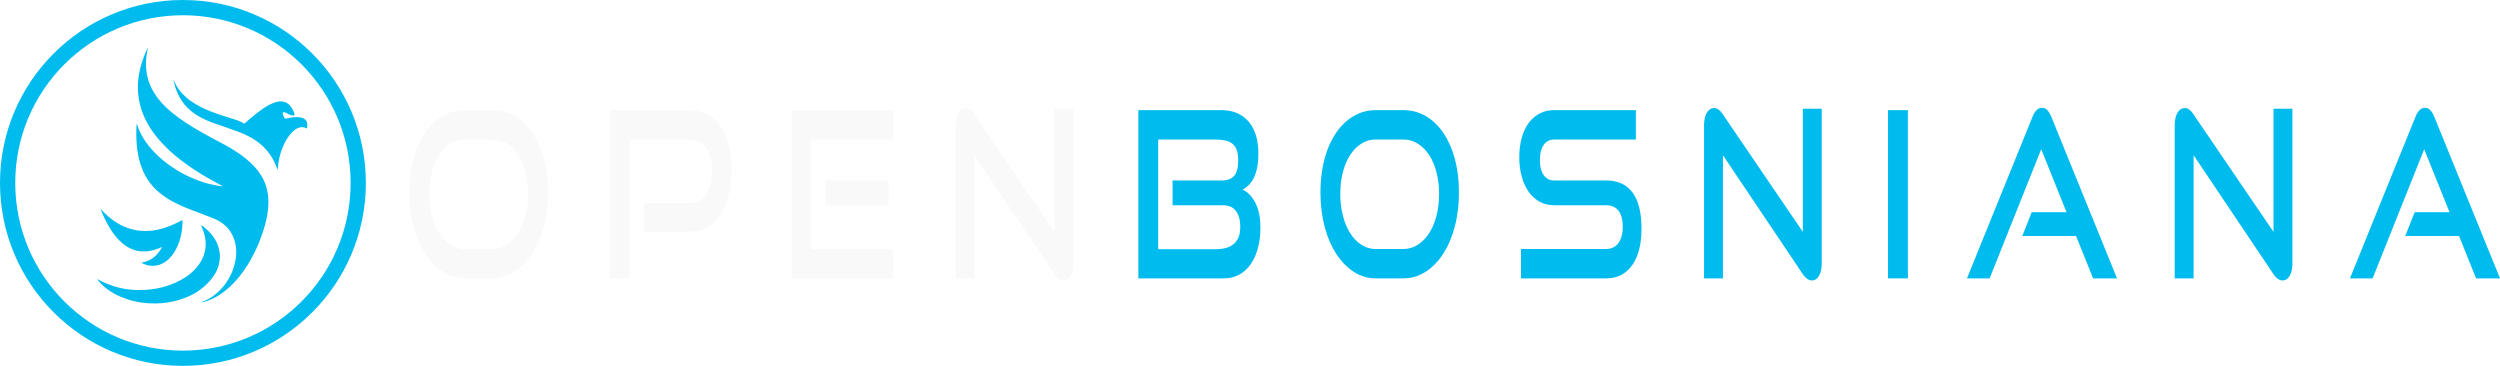
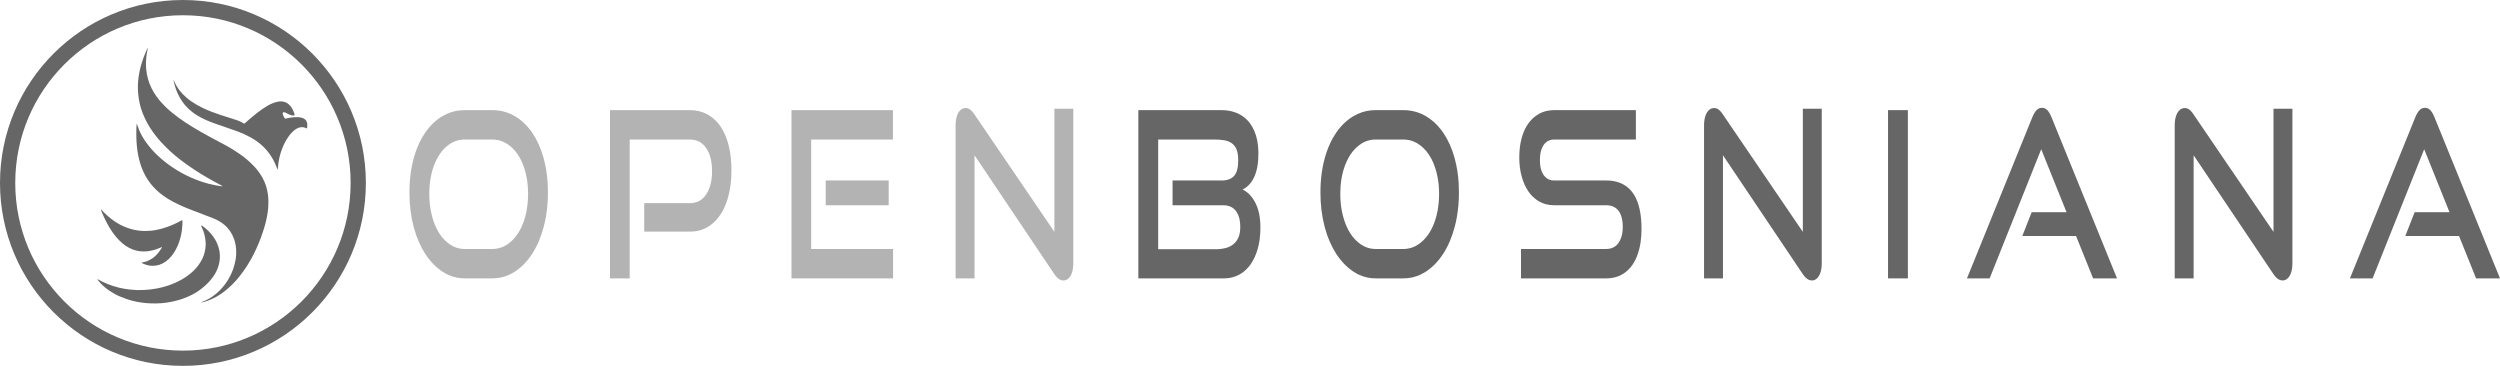
- <svg xmlns="http://www.w3.org/2000/svg" version="1.1" id="svg2" width="1741.615" height="254.88" viewBox="0 0 1741.615 254.88" xml:space="preserve">
+ <svg xmlns="http://www.w3.org/2000/svg" version="1.1" id="svg2" width="1007.356" height="147.423" viewBox="0 0 1007.356 147.423" xml:space="preserve">
  <defs id="defs6">
    <linearGradient id="linearGradient8856">
      <stop style="stop-color:#000000;stop-opacity:1;" offset="0" id="stop8854" />
    </linearGradient>
    <linearGradient id="h-6" gradientUnits="userSpaceOnUse" x1="25.637" x2="57.998" y1="40.676" y2="40.676" gradientTransform="matrix(3.340004,0,0,3.340004,-1.022769,4.548698)">
      <stop offset="0" stop-color="#292c2f" id="stop9-7" />
      <stop offset="1" stop-color="#292c2f" stop-opacity="0" id="stop11-5" />
    </linearGradient>
    <linearGradient x1="0.71" y1="1" x2="0" y2="1" id="linearGradient-1">
      <stop stop-color="#394A9F" offset="0%" id="stop5195" />
      <stop stop-color="#6176B9" offset="100%" id="stop5197" />
    </linearGradient>
  </defs>
  <style type="text/css" id="style183">
	.st0{fill:#15E0ED;}
	.st1{fill:url(#SVGID_1_);}
</style>
  <style type="text/css" id="style183-2">
	.st0{fill:#15E0ED;}
	.st1{fill:url(#SVGID_1_);}
</style>
-   <g id="g4571-2-5-0" transform="matrix(0.4801624,-0.09442418,0.07207723,0.6169358,289.1961,323.6161)" style="clip-rule:evenodd;fill:#00bcee;fill-opacity:1;fill-rule:evenodd;stroke:none;stroke-linejoin:round;stroke-miterlimit:1.414;stroke-opacity:0">
-     <g id="g3914-1-3-2" style="mix-blend-mode:normal;fill:#00bcee;fill-opacity:1;stroke:none;stroke-opacity:0" transform="matrix(1.17224,-0.1685695,-6.1285058e-4,1.401369,890.4269,-502.6639)">
-       <path class="cls-1" d="m -995.717,78.114 a 37.879,26.446 8.151 0 0 6.688,0.603 68.059,47.516 8.151 0 0 22.817,-2.031 89.772,62.675 8.151 0 0 20.428,-6.973 120.623,84.214 8.151 0 0 20.555,-12.941 146.944,102.59 8.151 0 0 15.028,-15.312 c 1.75,-2.228 3.401,-4.502 4.835,-6.859 0.702,-1.154 1.327,-2.339 1.92,-3.53 0.594,-1.192 1.108,-2.409 1.652,-3.617 a 9.032,6.306 8.151 0 0 0.292,-0.734 c 0.513,-2.017 1.261,-3.983 1.58,-6.043 a 66.152,46.184 8.151 0 0 0.396,-6.215 55.368,38.655 8.151 0 0 -4.12,-13.849 75.939,53.018 8.151 0 0 -8.531,-11.4 133.19,92.987 8.151 0 0 -16.854,-14.716 c -4.273,-3.203 -8.727,-6.277 -13.318,-9.248 -2.753,-1.781 -5.574,-3.509 -8.376,-5.251 -7.298,-4.537 -14.537,-9.122 -21.666,-13.796 -5.649,-3.703 -11.19,-7.484 -16.58,-11.375 -5.12,-3.697 -10.068,-7.504 -14.733,-11.488 a 138.683,96.823 8.151 0 1 -12.123,-11.675 85.231,59.504 8.151 0 1 -9.528,-13.576 60.475,42.221 8.151 0 1 -3.809,-16.077 65.224,45.536 8.151 0 1 0.674,-5.246 c 0.338,-1.635 0.861,-3.22 1.429,-4.8 a 65.076,45.433 8.151 0 1 2.838,-5.72 c 0.037,-0.06 0,-0.149 -0.015,-0.224 a 1.783,1.245 8.151 0 0 -0.366,0.134 6.069,4.237 8.151 0 0 -0.574,0.429 99.973,69.797 8.151 0 0 -9.449,10.435 c -1.052,1.479 -2.034,2.986 -2.87,4.538 a 76.572,53.459 8.151 0 0 -3.321,7.712 78.756,54.984 8.151 0 0 1.378,25.823 104.484,72.946 8.151 0 0 7.23,13.808 148.717,103.828 8.151 0 0 10.896,13.7 213.821,149.281 8.151 0 0 20.711,19.268 360.24,251.504 8.151 0 0 30.728,22.358 c 5.169,3.419 10.445,6.752 15.759,10.055 a 4.69,3.274 8.151 0 1 0.604,0.483 0.265,0.185 8.151 0 1 0.013,0.152 c -0.008,0.022 -0.112,0.038 -0.157,0.024 -1.183,-0.381 -2.38,-0.739 -3.54,-1.157 -4.176,-1.507 -8.31,-3.074 -12.345,-4.796 a 179.316,125.191 8.151 0 1 -41.149,-23.277 164.69,114.98 8.151 0 1 -16.922,-14.058 124.68,87.046 8.151 0 1 -12.18,-13.77 77.927,54.406 8.151 0 1 -6.644,-11.737 c -0.518,-1.343 -0.903,-2.702 -1.352,-4.054 -0.086,-0.259 -0.178,-0.518 -0.282,-0.775 -0.012,-0.025 -0.13,-0.047 -0.197,-0.05 -0.054,-0.002 -0.147,0.016 -0.154,0.041 -0.311,0.996 -0.628,1.991 -0.918,2.992 -0.105,0.349 -0.105,0.72 -0.2,1.071 -0.46,1.712 -0.709,3.458 -1.003,5.198 -0.415,2.459 -0.632,4.941 -0.715,7.437 a 96.946,67.683 8.151 0 0 1.716,15.068 78.699,54.944 8.151 0 0 6.4,13.939 82.595,57.664 8.151 0 0 13.14,14.47 120.025,83.797 8.151 0 0 15.04,10.812 250.364,174.793 8.151 0 0 21,11.738 q 9.67,4.996 19.347,9.985 c 2.066,1.067 4.137,2.128 6.184,3.213 a 57.006,39.799 8.151 0 1 11.948,8.062 43.331,30.252 8.151 0 1 9.745,13.906 42.044,29.354 8.151 0 1 0.838,10.013 39.43,27.529 8.151 0 1 -1.624,5.711 56.271,39.286 8.151 0 1 -4.591,7.114 54.459,38.021 8.151 0 1 -18.873,12.259 52.642,36.752 8.151 0 1 -17.709,3.545 c -1.814,0.111 -3.66,0.097 -5.494,0.13 a 4.029,2.813 8.151 0 0 -1.523,0.146 z" id="path5388-2-8-5-3" style="clip-rule:evenodd;display:inline;fill:#00bcee;fill-opacity:1;stroke:none;stroke-width:1.842;stroke-miterlimit:10;stroke-opacity:0;enable-background:new" />
-       <path class="cls-1" d="m -997.699,-101.495 a 41.848,37.719 35.976 0 0 1.388,6.543 46.2,41.641 35.976 0 0 2.159,5.597 44.475,40.086 35.976 0 0 9.587,13.4 68.155,61.429 35.976 0 0 11.044,9.016 138.536,124.865 35.976 0 0 16.058,9.387 c 5.319,2.756 10.727,5.311 16.111,7.92 4.703,2.28 9.409,4.556 14.071,6.924 a 148.523,133.866 35.976 0 1 14.554,8.271 84.898,76.52 35.976 0 1 12.237,9.187 56.48,50.906 35.976 0 1 9.677,10.904 46.762,42.147 35.976 0 1 5.524,10.543 q 0.416,1.124 0.822,2.25 c 0.057,0.158 0.145,0.214 0.304,0.143 a 0.31,0.28 35.976 0 0 0.139,-0.112 c 0.11,-0.29 0.223,-0.58 0.307,-0.88 a 41.291,37.216 35.976 0 1 8.124,-13.928 45.787,41.268 35.976 0 1 9.161,-7.145 33.428,30.129 35.976 0 1 9.352,-3.414 18.778,16.925 35.976 0 1 9.885,0.686 16.539,14.907 35.976 0 1 3.691,1.819 0.489,0.441 35.976 0 0 0.685,-0.102 7.531,6.788 35.976 0 0 0.842,-3.062 5.171,4.66 35.976 0 0 -1.751,-3.912 10.799,9.733 35.976 0 0 -2.693,-1.907 27.278,24.586 35.976 0 0 -5.935,-2.264 69.555,62.691 35.976 0 0 -9.74,-1.94 c -1.532,-0.206 -3.066,-0.356 -4.599,-0.542 -0.4,-0.049 -0.798,-0.135 -1.197,-0.206 a 0.9,0.812 35.976 0 1 -0.644,-0.466 14.57,13.133 35.976 0 1 -1.615,-3.245 2.993,2.698 35.976 0 1 -0.134,-0.769 1.035,0.933 35.976 0 1 0.949,-0.941 4.507,4.062 35.976 0 1 0.987,0.181 8.948,8.065 35.976 0 1 2.399,1.173 42.246,38.077 35.976 0 0 5.56,3.178 11.616,10.469 35.976 0 0 3.096,1.036 4.088,3.685 35.976 0 0 0.793,0.029 0.783,0.705 35.976 0 0 0.531,-0.671 13.72,12.366 35.976 0 0 -1.097,-3.199 16.907,15.238 35.976 0 0 -9.957,-9.611 25.719,23.181 35.976 0 0 -7.07,-1.891 41.138,37.079 35.976 0 0 -6.989,-0.379 44.531,40.136 35.976 0 0 -4.952,0.204 c -2.714,0.413 -5.472,0.634 -8.168,1.138 -2.498,0.467 -4.987,0.961 -7.451,1.525 -3.096,0.708 -6.156,1.528 -9.217,2.337 -2.186,0.578 -4.349,1.22 -6.523,1.831 a 1.243,1.12 35.976 0 1 -1.153,-0.097 61.1,55.071 35.976 0 0 -10.841,-5.977 c -5.401,-2.568 -10.834,-5.063 -16.236,-7.632 -7.205,-3.427 -14.317,-7.05 -21.211,-11.123 a 119.999,108.157 35.976 0 1 -12.411,-8.239 69.04,62.227 35.976 0 1 -9.446,-8.341 39.056,35.202 35.976 0 1 -8.584,-12.799 1.554,1.4 35.976 0 0 -0.184,-0.342 c -0.031,-0.043 -0.124,-0.048 -0.245,-0.088 z" id="path5390-7-6-7" style="clip-rule:evenodd;display:inline;fill:#00bcee;fill-opacity:1;stroke:none;stroke-width:1.942;stroke-miterlimit:10;stroke-opacity:0;enable-background:new" />
-       <path class="cls-1" d="m -1103.692,-23.695 a 0.757,0.711 3.415 0 0 -0.025,0.597 c 0.224,0.585 0.436,1.175 0.675,1.755 a 106.257,99.848 3.415 0 0 7.228,14.326 71.715,67.389 3.415 0 0 13.391,15.957 56.796,53.37 3.415 0 0 15.842,9.778 66.227,62.232 3.415 0 0 6.351,2.215 c 2.106,0.643 4.279,0.993 6.409,1.522 a 27.064,25.431 3.415 0 0 2.933,0.45 c 0.599,0.084 1.203,0.134 1.802,0.22 a 59.412,55.829 3.415 0 0 6.412,0.502 c 2.366,0.1 4.726,0.062 7.089,-0.005 a 1.347,1.266 3.415 0 1 0.416,0.123 1.77,1.663 3.415 0 1 -0.29,0.361 30.643,28.795 3.415 0 1 -12.492,5.306 38.306,35.996 3.415 0 1 -9.021,0.592 c -1.602,-0.059 -3.175,-0.297 -4.761,-0.456 -0.219,-0.022 0.069,-0.041 -0.089,0.102 a 0.152,0.143 3.415 0 0 0,0.137 0.787,0.739 3.415 0 0 0.21,0.229 48.287,45.375 3.415 0 0 9.463,4.421 40.754,38.296 3.415 0 0 7.37,1.722 32.86,30.878 3.415 0 0 16.104,-1.229 32.363,30.411 3.415 0 0 12.916,-7.742 34.149,32.089 3.415 0 0 7.295,-10.921 22.822,21.446 3.415 0 0 1.142,-3.552 c 0.199,-0.962 0.461,-1.912 0.674,-2.872 a 1.789,1.681 3.415 0 0 -0.028,-0.609 c -0.019,-0.085 -0.129,-0.22 -0.199,-0.221 a 9.519,8.944 3.415 0 0 -1.151,0.04 q -4.674,0.454 -9.372,0.613 c -2.911,0.099 -5.822,0.164 -8.737,0.042 -2.087,-0.087 -4.178,-0.123 -6.263,-0.256 -1.811,-0.116 -3.616,-0.328 -5.421,-0.514 -1.259,-0.13 -2.518,-0.263 -3.77,-0.442 a 63.759,59.914 3.415 0 1 -6.334,-1.115 c -0.694,-0.168 -1.391,-0.333 -2.094,-0.455 a 58.094,54.59 3.415 0 1 -6.081,-1.477 97.567,91.682 3.415 0 1 -27.947,-12.542 101.001,94.909 3.415 0 1 -17.047,-14.013 c -0.636,-0.649 -1.245,-1.321 -1.877,-1.974 a 1.701,1.598 3.415 0 0 -0.747,-0.589 z" id="path5392-0-2-5" style="clip-rule:evenodd;display:inline;fill:#00bcee;fill-opacity:1;stroke:none;stroke-width:1.581;stroke-miterlimit:10;stroke-opacity:0;enable-background:new" />
-       <path class="cls-1" d="m -1117.579,29.048 a 1.932,0.867 7.741 0 0 0.12,0.769 105.315,47.241 7.741 0 0 7.338,7.525 107.784,48.349 7.741 0 0 10.405,7.742 74.916,33.605 7.741 0 0 6.547,3.927 c 2.387,1.239 4.723,2.5 7.176,3.71 a 95.812,42.978 7.741 0 0 35.81,12.633 73.42,32.934 7.741 0 0 27.621,4.138 64.238,28.815 7.741 0 0 21.426,-0.448 55.279,24.797 7.741 0 0 6.452,-1.098 65.97,29.592 7.741 0 0 16.377,-5.552 62.008,27.815 7.741 0 0 9.157,-7.56 75.004,33.644 7.741 0 0 3.017,-10.668 90.961,40.802 7.741 0 0 -6.093,-13.95 103.915,46.613 7.741 0 0 -11.041,-10.74 8.59,3.853 7.741 0 0 -0.905,-0.568 0.494,0.222 7.741 0 0 -0.302,-0.089 c -0.109,0.059 -0.285,0.131 -0.264,0.198 0.204,0.536 0.44,1.073 0.684,1.61 a 106.571,47.804 7.741 0 1 2.531,11.321 75.234,33.748 7.741 0 1 -4.323,10.75 61.863,27.75 7.741 0 1 -7.418,5.713 54.037,24.239 7.741 0 1 -6.12,2.72 59.644,26.754 7.741 0 1 -17.471,3.596 67.414,30.24 7.741 0 1 -30.184,-0.661 84.569,37.935 7.741 0 1 -32.539,-7.177 104.649,46.943 7.741 0 1 -12.337,-4.441 109.021,48.903 7.741 0 1 -14.033,-6.569 121.919,54.689 7.741 0 1 -11.631,-6.831 z" id="path5396-93-9-9" style="clip-rule:evenodd;display:inline;fill:#00bcee;fill-opacity:1;stroke:none;stroke-width:2.295;stroke-miterlimit:10;stroke-opacity:0;enable-background:new" />
+   <g id="g4571-2-5-0" transform="matrix(0.2777276,-0.05461527,0.04168971,0.3568377,167.272,187.1807)" style="clip-rule:evenodd;fill:#666666;fill-opacity:1;fill-rule:evenodd;stroke:none;stroke-linejoin:round;stroke-miterlimit:1.414;stroke-opacity:0">
+     <g id="g3914-1-3-2" style="mix-blend-mode:normal;fill:#666666;fill-opacity:1;stroke:none;stroke-opacity:0" transform="matrix(1.17224,-0.1685695,-6.1285058e-4,1.401369,890.4269,-502.6639)">
+       <path class="cls-1" d="m -995.717,78.114 a 37.879,26.446 8.151 0 0 6.688,0.603 68.059,47.516 8.151 0 0 22.817,-2.031 89.772,62.675 8.151 0 0 20.428,-6.973 120.623,84.214 8.151 0 0 20.555,-12.941 146.944,102.59 8.151 0 0 15.028,-15.312 c 1.75,-2.228 3.401,-4.502 4.835,-6.859 0.702,-1.154 1.327,-2.339 1.92,-3.53 0.594,-1.192 1.108,-2.409 1.652,-3.617 a 9.032,6.306 8.151 0 0 0.292,-0.734 c 0.513,-2.017 1.261,-3.983 1.58,-6.043 a 66.152,46.184 8.151 0 0 0.396,-6.215 55.368,38.655 8.151 0 0 -4.12,-13.849 75.939,53.018 8.151 0 0 -8.531,-11.4 133.19,92.987 8.151 0 0 -16.854,-14.716 c -4.273,-3.203 -8.727,-6.277 -13.318,-9.248 -2.753,-1.781 -5.574,-3.509 -8.376,-5.251 -7.298,-4.537 -14.537,-9.122 -21.666,-13.796 -5.649,-3.703 -11.19,-7.484 -16.58,-11.375 -5.12,-3.697 -10.068,-7.504 -14.733,-11.488 a 138.683,96.823 8.151 0 1 -12.123,-11.675 85.231,59.504 8.151 0 1 -9.528,-13.576 60.475,42.221 8.151 0 1 -3.809,-16.077 65.224,45.536 8.151 0 1 0.674,-5.246 c 0.338,-1.635 0.861,-3.22 1.429,-4.8 a 65.076,45.433 8.151 0 1 2.838,-5.72 c 0.037,-0.06 0,-0.149 -0.015,-0.224 a 1.783,1.245 8.151 0 0 -0.366,0.134 6.069,4.237 8.151 0 0 -0.574,0.429 99.973,69.797 8.151 0 0 -9.449,10.435 c -1.052,1.479 -2.034,2.986 -2.87,4.538 a 76.572,53.459 8.151 0 0 -3.321,7.712 78.756,54.984 8.151 0 0 1.378,25.823 104.484,72.946 8.151 0 0 7.23,13.808 148.717,103.828 8.151 0 0 10.896,13.7 213.821,149.281 8.151 0 0 20.711,19.268 360.24,251.504 8.151 0 0 30.728,22.358 c 5.169,3.419 10.445,6.752 15.759,10.055 a 4.69,3.274 8.151 0 1 0.604,0.483 0.265,0.185 8.151 0 1 0.013,0.152 c -0.008,0.022 -0.112,0.038 -0.157,0.024 -1.183,-0.381 -2.38,-0.739 -3.54,-1.157 -4.176,-1.507 -8.31,-3.074 -12.345,-4.796 a 179.316,125.191 8.151 0 1 -41.149,-23.277 164.69,114.98 8.151 0 1 -16.922,-14.058 124.68,87.046 8.151 0 1 -12.18,-13.77 77.927,54.406 8.151 0 1 -6.644,-11.737 c -0.518,-1.343 -0.903,-2.702 -1.352,-4.054 -0.086,-0.259 -0.178,-0.518 -0.282,-0.775 -0.012,-0.025 -0.13,-0.047 -0.197,-0.05 -0.054,-0.002 -0.147,0.016 -0.154,0.041 -0.311,0.996 -0.628,1.991 -0.918,2.992 -0.105,0.349 -0.105,0.72 -0.2,1.071 -0.46,1.712 -0.709,3.458 -1.003,5.198 -0.415,2.459 -0.632,4.941 -0.715,7.437 a 96.946,67.683 8.151 0 0 1.716,15.068 78.699,54.944 8.151 0 0 6.4,13.939 82.595,57.664 8.151 0 0 13.14,14.47 120.025,83.797 8.151 0 0 15.04,10.812 250.364,174.793 8.151 0 0 21,11.738 q 9.67,4.996 19.347,9.985 c 2.066,1.067 4.137,2.128 6.184,3.213 a 57.006,39.799 8.151 0 1 11.948,8.062 43.331,30.252 8.151 0 1 9.745,13.906 42.044,29.354 8.151 0 1 0.838,10.013 39.43,27.529 8.151 0 1 -1.624,5.711 56.271,39.286 8.151 0 1 -4.591,7.114 54.459,38.021 8.151 0 1 -18.873,12.259 52.642,36.752 8.151 0 1 -17.709,3.545 c -1.814,0.111 -3.66,0.097 -5.494,0.13 a 4.029,2.813 8.151 0 0 -1.523,0.146 z" id="path5388-2-8-5-3" style="clip-rule:evenodd;display:inline;fill:#666666;fill-opacity:1;stroke:none;stroke-width:1.842;stroke-miterlimit:10;stroke-opacity:0;enable-background:new" />
+       <path class="cls-1" d="m -997.699,-101.495 a 41.848,37.719 35.976 0 0 1.388,6.543 46.2,41.641 35.976 0 0 2.159,5.597 44.475,40.086 35.976 0 0 9.587,13.4 68.155,61.429 35.976 0 0 11.044,9.016 138.536,124.865 35.976 0 0 16.058,9.387 c 5.319,2.756 10.727,5.311 16.111,7.92 4.703,2.28 9.409,4.556 14.071,6.924 a 148.523,133.866 35.976 0 1 14.554,8.271 84.898,76.52 35.976 0 1 12.237,9.187 56.48,50.906 35.976 0 1 9.677,10.904 46.762,42.147 35.976 0 1 5.524,10.543 q 0.416,1.124 0.822,2.25 c 0.057,0.158 0.145,0.214 0.304,0.143 a 0.31,0.28 35.976 0 0 0.139,-0.112 c 0.11,-0.29 0.223,-0.58 0.307,-0.88 a 41.291,37.216 35.976 0 1 8.124,-13.928 45.787,41.268 35.976 0 1 9.161,-7.145 33.428,30.129 35.976 0 1 9.352,-3.414 18.778,16.925 35.976 0 1 9.885,0.686 16.539,14.907 35.976 0 1 3.691,1.819 0.489,0.441 35.976 0 0 0.685,-0.102 7.531,6.788 35.976 0 0 0.842,-3.062 5.171,4.66 35.976 0 0 -1.751,-3.912 10.799,9.733 35.976 0 0 -2.693,-1.907 27.278,24.586 35.976 0 0 -5.935,-2.264 69.555,62.691 35.976 0 0 -9.74,-1.94 c -1.532,-0.206 -3.066,-0.356 -4.599,-0.542 -0.4,-0.049 -0.798,-0.135 -1.197,-0.206 a 0.9,0.812 35.976 0 1 -0.644,-0.466 14.57,13.133 35.976 0 1 -1.615,-3.245 2.993,2.698 35.976 0 1 -0.134,-0.769 1.035,0.933 35.976 0 1 0.949,-0.941 4.507,4.062 35.976 0 1 0.987,0.181 8.948,8.065 35.976 0 1 2.399,1.173 42.246,38.077 35.976 0 0 5.56,3.178 11.616,10.469 35.976 0 0 3.096,1.036 4.088,3.685 35.976 0 0 0.793,0.029 0.783,0.705 35.976 0 0 0.531,-0.671 13.72,12.366 35.976 0 0 -1.097,-3.199 16.907,15.238 35.976 0 0 -9.957,-9.611 25.719,23.181 35.976 0 0 -7.07,-1.891 41.138,37.079 35.976 0 0 -6.989,-0.379 44.531,40.136 35.976 0 0 -4.952,0.204 c -2.714,0.413 -5.472,0.634 -8.168,1.138 -2.498,0.467 -4.987,0.961 -7.451,1.525 -3.096,0.708 -6.156,1.528 -9.217,2.337 -2.186,0.578 -4.349,1.22 -6.523,1.831 a 1.243,1.12 35.976 0 1 -1.153,-0.097 61.1,55.071 35.976 0 0 -10.841,-5.977 c -5.401,-2.568 -10.834,-5.063 -16.236,-7.632 -7.205,-3.427 -14.317,-7.05 -21.211,-11.123 a 119.999,108.157 35.976 0 1 -12.411,-8.239 69.04,62.227 35.976 0 1 -9.446,-8.341 39.056,35.202 35.976 0 1 -8.584,-12.799 1.554,1.4 35.976 0 0 -0.184,-0.342 c -0.031,-0.043 -0.124,-0.048 -0.245,-0.088 z" id="path5390-7-6-7" style="clip-rule:evenodd;display:inline;fill:#666666;fill-opacity:1;stroke:none;stroke-width:1.942;stroke-miterlimit:10;stroke-opacity:0;enable-background:new" />
+       <path class="cls-1" d="m -1103.692,-23.695 a 0.757,0.711 3.415 0 0 -0.025,0.597 c 0.224,0.585 0.436,1.175 0.675,1.755 a 106.257,99.848 3.415 0 0 7.228,14.326 71.715,67.389 3.415 0 0 13.391,15.957 56.796,53.37 3.415 0 0 15.842,9.778 66.227,62.232 3.415 0 0 6.351,2.215 c 2.106,0.643 4.279,0.993 6.409,1.522 a 27.064,25.431 3.415 0 0 2.933,0.45 c 0.599,0.084 1.203,0.134 1.802,0.22 a 59.412,55.829 3.415 0 0 6.412,0.502 c 2.366,0.1 4.726,0.062 7.089,-0.005 a 1.347,1.266 3.415 0 1 0.416,0.123 1.77,1.663 3.415 0 1 -0.29,0.361 30.643,28.795 3.415 0 1 -12.492,5.306 38.306,35.996 3.415 0 1 -9.021,0.592 c -1.602,-0.059 -3.175,-0.297 -4.761,-0.456 -0.219,-0.022 0.069,-0.041 -0.089,0.102 a 0.152,0.143 3.415 0 0 0,0.137 0.787,0.739 3.415 0 0 0.21,0.229 48.287,45.375 3.415 0 0 9.463,4.421 40.754,38.296 3.415 0 0 7.37,1.722 32.86,30.878 3.415 0 0 16.104,-1.229 32.363,30.411 3.415 0 0 12.916,-7.742 34.149,32.089 3.415 0 0 7.295,-10.921 22.822,21.446 3.415 0 0 1.142,-3.552 c 0.199,-0.962 0.461,-1.912 0.674,-2.872 a 1.789,1.681 3.415 0 0 -0.028,-0.609 c -0.019,-0.085 -0.129,-0.22 -0.199,-0.221 a 9.519,8.944 3.415 0 0 -1.151,0.04 q -4.674,0.454 -9.372,0.613 c -2.911,0.099 -5.822,0.164 -8.737,0.042 -2.087,-0.087 -4.178,-0.123 -6.263,-0.256 -1.811,-0.116 -3.616,-0.328 -5.421,-0.514 -1.259,-0.13 -2.518,-0.263 -3.77,-0.442 a 63.759,59.914 3.415 0 1 -6.334,-1.115 c -0.694,-0.168 -1.391,-0.333 -2.094,-0.455 a 58.094,54.59 3.415 0 1 -6.081,-1.477 97.567,91.682 3.415 0 1 -27.947,-12.542 101.001,94.909 3.415 0 1 -17.047,-14.013 c -0.636,-0.649 -1.245,-1.321 -1.877,-1.974 a 1.701,1.598 3.415 0 0 -0.747,-0.589 z" id="path5392-0-2-5" style="clip-rule:evenodd;display:inline;fill:#666666;fill-opacity:1;stroke:none;stroke-width:1.581;stroke-miterlimit:10;stroke-opacity:0;enable-background:new" />
+       <path class="cls-1" d="m -1117.579,29.048 a 1.932,0.867 7.741 0 0 0.12,0.769 105.315,47.241 7.741 0 0 7.338,7.525 107.784,48.349 7.741 0 0 10.405,7.742 74.916,33.605 7.741 0 0 6.547,3.927 c 2.387,1.239 4.723,2.5 7.176,3.71 a 95.812,42.978 7.741 0 0 35.81,12.633 73.42,32.934 7.741 0 0 27.621,4.138 64.238,28.815 7.741 0 0 21.426,-0.448 55.279,24.797 7.741 0 0 6.452,-1.098 65.97,29.592 7.741 0 0 16.377,-5.552 62.008,27.815 7.741 0 0 9.157,-7.56 75.004,33.644 7.741 0 0 3.017,-10.668 90.961,40.802 7.741 0 0 -6.093,-13.95 103.915,46.613 7.741 0 0 -11.041,-10.74 8.59,3.853 7.741 0 0 -0.905,-0.568 0.494,0.222 7.741 0 0 -0.302,-0.089 c -0.109,0.059 -0.285,0.131 -0.264,0.198 0.204,0.536 0.44,1.073 0.684,1.61 a 106.571,47.804 7.741 0 1 2.531,11.321 75.234,33.748 7.741 0 1 -4.323,10.75 61.863,27.75 7.741 0 1 -7.418,5.713 54.037,24.239 7.741 0 1 -6.12,2.72 59.644,26.754 7.741 0 1 -17.471,3.596 67.414,30.24 7.741 0 1 -30.184,-0.661 84.569,37.935 7.741 0 1 -32.539,-7.177 104.649,46.943 7.741 0 1 -12.337,-4.441 109.021,48.903 7.741 0 1 -14.033,-6.569 121.919,54.689 7.741 0 1 -11.631,-6.831 z" id="path5396-93-9-9" style="clip-rule:evenodd;display:inline;fill:#666666;fill-opacity:1;stroke:none;stroke-width:2.295;stroke-miterlimit:10;stroke-opacity:0;enable-background:new" />
    </g>
  </g>
  <g id="layer3-8-6-9" style="fill:#f2f2f2" transform="matrix(5.57924,0,0,2.540227,-2411.885,-870.3435)" />
-   <g id="g5240" transform="translate(-454.0915,76.21184)" style="fill:#00bcee;fill-opacity:1">
-     <path d="m 581.532,178.668 c 70.383,0 127.44,-57.057 127.44,-127.44 0,-70.383 -57.057,-127.44 -127.44,-127.44 -70.383,0 -127.44,57.057 -127.44,127.44 0,70.383 57.057,127.44 127.44,127.44 z m 0,-10.62 c -64.518,0 -116.82,-52.302 -116.82,-116.82 0,-64.518 52.302,-116.82 116.82,-116.82 64.518,0 116.82,52.302 116.82,116.82 0,64.518 -52.302,116.82 -116.82,116.82 z" fill="#de5833" id="path5204" style="fill:#00bcee;fill-opacity:1" />
+   <g id="g5240" transform="matrix(0.5784034,0,0,0.5784034,-262.6481,44.08119)" style="fill:#666666;fill-opacity:1">
+     <path d="m 581.532,178.668 c 70.383,0 127.44,-57.057 127.44,-127.44 0,-70.383 -57.057,-127.44 -127.44,-127.44 -70.383,0 -127.44,57.057 -127.44,127.44 0,70.383 57.057,127.44 127.44,127.44 z m 0,-10.62 c -64.518,0 -116.82,-52.302 -116.82,-116.82 0,-64.518 52.302,-116.82 116.82,-116.82 64.518,0 116.82,52.302 116.82,116.82 0,64.518 -52.302,116.82 -116.82,116.82 z" fill="#de5833" id="path5204" style="fill:#666666;fill-opacity:1" />
  </g>
-   <g id="svgGroup" stroke-linecap="round" fill-rule="evenodd" font-size="12px" stroke="#00a6ff00" stroke-width="0.25mm" fill="#00bfff" style="fill:#00bfff;stroke-width:0.25mm" transform="translate(-50.56932,494.2018)">
-     <g id="svgGroup-3" stroke-linecap="round" fill-rule="nonzero" font-size="12px" stroke="#00a6ff00" stroke-width="0.25mm" fill="#00bfff" style="fill:#00bfff;stroke-width:0.25mm" transform="matrix(1,0,0,1.612178,335.8026,-419.0917)">
-       <path d="M 57.715,73.7 H 38.441 A 38.663,35.504 0 0 1 27.192,72.228 35.278,32.396 0 0 1 23.141,70.85 Q 16.117,68 10.944,63.05 A 38.104,34.991 0 0 1 3.256,52.143 43.6,40.038 0 0 1 2.886,51.3 Q 4.190404e-5,44.5 4.190404e-5,36.6 A 45.657,41.927 0 0 1 1.018,27.594 38.424,35.285 0 0 1 2.886,22 36.148,33.195 0 0 1 8.645,13.037 33.526,30.787 0 0 1 10.944,10.75 Q 16.117,6.1 23.141,3.55 A 40.135,36.856 0 0 1 35.382,1.09 47.345,43.477 0 0 1 38.441,1 h 19.275 a 45.542,41.821 0 0 1 9.698,0.917 38.525,35.378 0 0 1 6.037,1.683 36.192,33.235 0 0 1 10.603,5.883 34.3,31.498 0 0 1 1.648,1.417 35.588,32.681 0 0 1 7.725,10.741 40.739,37.411 0 0 1 0.224,0.509 40.356,37.059 0 0 1 2.632,10.349 A 48.966,44.966 0 0 1 96.482,36.6 45.218,41.524 0 0 1 94.992,47.388 40.802,37.469 0 0 1 93.597,51.3 Q 90.711,58.1 85.538,63.05 80.366,68 73.287,70.85 A 37.268,34.223 0 0 1 60.883,73.598 44.42,40.791 0 0 1 57.715,73.7 Z M 38.441,61 H 57.715 A 26.434,24.274 0 0 0 64.486,60.225 23.379,21.469 0 0 0 67.734,59.2 q 4.574,-1.8 7.895,-4.95 a 23.868,21.918 0 0 0 4.75,-6.602 27.697,25.434 0 0 0 0.423,-0.948 q 1.851,-4.4 1.851,-9.5 A 29.25,26.86 0 0 0 81.778,30.542 25.969,23.847 0 0 0 80.801,27.75 Q 78.95,23.4 75.629,20.3 72.307,17.2 67.734,15.45 A 25.045,22.999 0 0 0 59.809,13.767 29.739,27.309 0 0 0 57.715,13.7 H 38.441 a 26.159,24.022 0 0 0 -6.951,0.827 23.408,21.496 0 0 0 -2.904,0.923 q -4.519,1.75 -7.786,4.85 a 23.998,22.037 0 0 0 -4.758,6.604 27.687,25.425 0 0 0 -0.36,0.796 26.526,24.359 0 0 0 -1.704,6.646 32.295,29.657 0 0 0 -0.147,2.854 29.368,26.969 0 0 0 0.999,7.113 26.578,24.407 0 0 0 0.853,2.387 q 1.851,4.4 5.118,7.55 3.267,3.15 7.786,4.95 A 24.044,22.08 0 0 0 36.956,60.965 28.156,25.856 0 0 0 38.441,61 Z" id="0-6" style="fill:#f9f9f9;fill-opacity:1;stroke-width:0.261mm" />
-       <path d="M 195.36,53.5 H 163.563 V 41.2 h 31.798 a 20.699,19.008 0 0 0 4.637,-0.449 q 4.064,-0.857 6.743,-3.351 a 13.943,12.804 0 0 0 3.856,-7.203 19.584,17.984 0 0 0 0.228,-2.797 18.634,17.112 0 0 0 -0.55,-4.276 13.198,12.12 0 0 0 -3.534,-5.724 13.407,12.312 0 0 0 -6.169,-3.135 q -2.065,-0.494 -4.505,-0.556 A 25.587,23.497 0 0 0 195.36,13.7 h -41.925 v 60 H 139.714 V 1 h 55.646 q 6.86,0 12.251,1.85 a 27.095,24.881 0 0 1 6.011,2.855 23.454,21.538 0 0 1 3.082,2.345 23.898,21.946 0 0 1 5.272,7.245 27.9,25.621 0 0 1 0.391,0.905 q 1.96,4.8 1.96,10.8 a 36.612,33.621 0 0 1 -0.62,6.305 30.077,27.62 0 0 1 -1.341,4.445 26.03,23.903 0 0 1 -4.548,7.223 24.706,22.688 0 0 1 -1.115,1.127 24.944,22.906 0 0 1 -7.429,4.794 29.533,27.12 0 0 1 -1.664,0.656 29.97,27.522 0 0 1 -6.919,1.628 39.07,35.878 0 0 1 -5.332,0.322 z" id="2-7" style="fill:#f9f9f9;fill-opacity:1;stroke-width:0.261mm" />
-       <path d="M 336.926,73.7 H 266.143 V 1 h 70.674 V 13.7 H 279.864 V 61 h 57.062 z M 333.877,42.1 H 289.991 V 31.4 h 43.885 z" id="4-5" style="fill:#f9f9f9;fill-opacity:1;stroke-width:0.261mm" />
-       <path d="M 449.307,71.9 393.661,20.5 v 53.2 h -13.176 v -66 a 12.333,11.325 0 0 1 0.236,-2.282 q 0.434,-1.939 1.669,-3.268 a 6.251,5.74 0 0 1 4.33,-2.014 8.822,8.101 0 0 1 0.843,-0.036 q 1.525,0 2.94,0.6 a 7.943,7.294 0 0 1 1.214,0.649 q 0.575,0.368 1.165,0.86 a 15.766,14.478 0 0 1 0.561,0.491 l 55.864,50.9 V 0.4 h 13.176 V 67 a 13.007,11.944 0 0 1 -0.205,2.19 q -0.256,1.259 -0.831,2.25 a 6.694,6.147 0 0 1 -0.87,1.16 6.204,5.697 0 0 1 -4.531,1.99 8.213,7.542 0 0 1 -0.424,0.01 7.893,7.248 0 0 1 -4.243,-1.163 11.753,10.793 0 0 1 -2.073,-1.537 z" id="6-3" style="fill:#f9f9f9;fill-opacity:1;stroke-width:0.261mm" />
-       <path d="M 567.351,73.7 H 507.784 V 1 h 57.933 a 44.33,40.708 0 0 1 5.841,0.339 34.774,31.933 0 0 1 4.667,0.861 26.502,24.337 0 0 1 4.65,1.6 21.162,19.433 0 0 1 3.463,1.95 q 3.376,2.35 5.227,5.9 a 18.693,17.166 0 0 1 1.623,5.046 24.161,22.187 0 0 1 0.229,3.104 28.15,25.85 0 0 1 -0.167,2.89 q -0.174,1.42 -0.53,2.652 a 16.244,14.917 0 0 1 -0.174,0.558 17.455,16.029 0 0 1 -1.104,2.542 13.714,12.594 0 0 1 -1.292,1.908 q -1.525,1.85 -3.539,3.1 a 15.589,14.315 0 0 1 -3.499,1.641 14.351,13.179 0 0 1 -0.694,0.209 q 5.445,1.6 8.93,5.8 a 16.631,15.272 0 0 1 3.035,6.284 23.383,21.473 0 0 1 0.45,4.316 28.463,26.138 0 0 1 -0.564,5.307 23.295,21.392 0 0 1 -1.233,3.743 q -1.797,4.05 -5.118,6.95 a 21.835,20.051 0 0 1 -6.331,3.821 25.989,23.866 0 0 1 -1.727,0.629 28.983,26.615 0 0 1 -6.662,1.367 36.096,33.147 0 0 1 -3.846,0.183 z M 566.806,42.1 H 531.633 V 31.4 h 34.194 a 25.409,23.333 0 0 0 3.068,-0.158 q 3.385,-0.379 5.385,-1.666 a 7.271,6.677 0 0 0 0.259,-0.176 6.59,6.052 0 0 0 2.146,-2.753 q 0.685,-1.684 0.685,-4.047 a 13.576,12.467 0 0 0 -0.14,-1.858 q -0.271,-1.643 -1.057,-2.792 a 7.634,7.01 0 0 0 -2.823,-2.417 9.424,8.654 0 0 0 -0.608,-0.283 q -2.092,-0.89 -4.95,-1.21 A 23.921,21.967 0 0 0 567.405,14 q -3.104,-0.3 -6.915,-0.3 h -38.876 v 47.4 h 40.074 a 44.185,40.575 0 0 0 4.206,-0.176 35.57,32.664 0 0 0 2.655,-0.324 20.707,19.015 0 0 0 2.769,-0.611 15.107,13.873 0 0 0 2.676,-1.039 10.394,9.545 0 0 0 2.192,-1.452 8.762,8.046 0 0 0 1.347,-1.498 q 1.2,-1.725 1.25,-4.276 a 13.522,12.417 0 0 0 0.002,-0.224 12.617,11.586 0 0 0 -0.359,-2.851 8.576,7.875 0 0 0 -2.69,-4.099 9.757,8.96 0 0 0 -3.412,-1.738 Q 569.976,42.1 566.806,42.1 Z" id="8-5" style="fill:#00bcee;fill-opacity:1;stroke-width:0.261mm" />
-       <path d="M 692.364,73.7 H 673.089 A 38.663,35.504 0 0 1 661.84,72.228 35.278,32.396 0 0 1 657.789,70.85 Q 650.766,68 645.593,63.05 a 38.104,34.991 0 0 1 -7.688,-10.907 43.6,40.038 0 0 1 -0.37,-0.843 q -2.886,-6.8 -2.886,-14.7 a 45.657,41.927 0 0 1 1.018,-9.006 38.424,35.285 0 0 1 1.868,-5.594 36.148,33.195 0 0 1 5.76,-8.963 33.526,30.787 0 0 1 2.299,-2.287 Q 650.766,6.1 657.789,3.55 A 40.135,36.856 0 0 1 670.03,1.09 47.345,43.477 0 0 1 673.089,1 h 19.275 a 45.542,41.821 0 0 1 9.698,0.917 38.525,35.378 0 0 1 6.037,1.683 36.192,33.235 0 0 1 10.603,5.883 34.3,31.498 0 0 1 1.648,1.417 35.588,32.681 0 0 1 7.725,10.741 40.739,37.411 0 0 1 0.224,0.509 40.356,37.059 0 0 1 2.632,10.349 48.966,44.966 0 0 1 0.199,4.101 45.218,41.524 0 0 1 -1.491,10.788 40.802,37.469 0 0 1 -1.395,3.912 q -2.886,6.8 -8.058,11.75 -5.173,4.95 -12.251,7.8 a 37.268,34.223 0 0 1 -12.404,2.748 44.42,40.791 0 0 1 -3.168,0.102 z M 673.089,61 h 19.275 a 26.434,24.274 0 0 0 6.771,-0.775 23.379,21.469 0 0 0 3.247,-1.025 q 4.574,-1.8 7.895,-4.95 a 23.868,21.918 0 0 0 4.75,-6.602 27.697,25.434 0 0 0 0.423,-0.948 q 1.851,-4.4 1.851,-9.5 a 29.25,26.86 0 0 0 -0.874,-6.658 25.969,23.847 0 0 0 -0.977,-2.792 q -1.851,-4.35 -5.173,-7.45 -3.321,-3.1 -7.895,-4.85 a 25.045,22.999 0 0 0 -7.924,-1.683 29.739,27.309 0 0 0 -2.094,-0.067 h -19.275 a 26.159,24.022 0 0 0 -6.951,0.827 23.408,21.496 0 0 0 -2.904,0.923 q -4.519,1.75 -7.786,4.85 a 23.998,22.037 0 0 0 -4.758,6.604 27.687,25.425 0 0 0 -0.36,0.796 26.526,24.359 0 0 0 -1.704,6.646 32.295,29.657 0 0 0 -0.147,2.854 29.368,26.969 0 0 0 0.999,7.113 26.578,24.407 0 0 0 0.853,2.387 q 1.851,4.4 5.118,7.55 3.267,3.15 7.786,4.95 a 24.044,22.08 0 0 0 8.371,1.765 28.156,25.856 0 0 0 1.484,0.035 z" id="10-6" style="fill:#00bcee;fill-opacity:1;stroke-width:0.261mm" />
-       <path d="M 833.712,73.7 H 774.363 V 61 h 59.349 a 17.452,16.026 0 0 0 3.361,-0.278 q 1.934,-0.349 3.438,-1.135 a 9.06,8.32 0 0 0 1.75,-1.187 9.417,8.648 0 0 0 2.89,-5.347 13.161,12.086 0 0 0 0.105,-1.553 13.93,12.792 0 0 0 -0.292,-2.708 q -0.407,-1.725 -1.381,-3.006 a 7.728,7.097 0 0 0 -1.322,-1.336 9.796,8.996 0 0 0 -3.485,-1.72 q -1.436,-0.413 -3.168,-0.555 A 21.321,19.579 0 0 0 833.712,42.1 h -36.371 a 31.592,29.011 0 0 1 -5.842,-0.477 25.568,23.479 0 0 1 -4.231,-1.073 23.455,21.539 0 0 1 -4.867,-2.263 19.926,18.298 0 0 1 -2.756,-2.037 q -3.104,-2.75 -4.791,-6.55 -1.688,-3.8 -1.688,-8.3 0,-4.4 1.579,-8.15 1.579,-3.75 4.683,-6.45 A 20.797,19.098 0 0 1 784.389,3.631 25.876,23.762 0 0 1 787.104,2.55 26.602,24.429 0 0 1 792.663,1.297 35.537,32.634 0 0 1 797.558,1 h 56.844 v 12.7 h -56.844 q -3.684,0 -6.081,1.39 a 7.963,7.312 0 0 0 -1.324,0.96 8.393,7.707 0 0 0 -2.276,3.77 q -0.327,1.231 -0.336,2.686 a 15.884,14.586 0 0 0 -10e-4,0.094 12.56,11.534 0 0 0 0.313,2.649 q 0.531,2.073 1.973,3.498 a 7.919,7.272 0 0 0 0.382,0.353 8.919,8.19 0 0 0 4.08,1.977 q 1.446,0.323 3.161,0.323 h 36.263 a 41.203,37.837 0 0 1 6.987,0.508 q 7.058,1.117 11.362,4.692 5.464,4.538 6.16,13.186 a 38.625,35.469 0 0 1 0.101,2.614 28.853,26.496 0 0 1 -0.625,5.607 24.839,22.81 0 0 1 -0.899,2.893 q -1.525,3.9 -4.574,6.75 -3.049,2.85 -7.677,4.45 a 26.032,23.905 0 0 1 -5.192,1.225 q -2.306,0.328 -4.897,0.369 A 43.216,39.685 0 0 1 833.712,73.7 Z" id="12" style="fill:#00bcee;fill-opacity:1;stroke-width:0.261mm" />
-       <path d="M 970.704,71.9 915.057,20.5 v 53.2 h -13.176 v -66 a 12.333,11.325 0 0 1 0.236,-2.282 q 0.434,-1.939 1.669,-3.268 a 6.251,5.74 0 0 1 4.33,-2.014 8.822,8.101 0 0 1 0.843,-0.036 q 1.525,0 2.94,0.6 a 7.943,7.294 0 0 1 1.214,0.649 q 0.575,0.368 1.165,0.86 A 15.766,14.478 0 0 1 914.84,2.7 l 55.864,50.9 V 0.4 h 13.176 V 67 a 13.007,11.944 0 0 1 -0.205,2.19 q -0.256,1.259 -0.831,2.25 a 6.694,6.147 0 0 1 -0.87,1.16 6.204,5.697 0 0 1 -4.531,1.99 8.213,7.542 0 0 1 -0.424,0.01 7.893,7.248 0 0 1 -4.243,-1.163 11.753,10.793 0 0 1 -2.073,-1.537 z" id="14" style="fill:#00bcee;fill-opacity:1;stroke-width:0.261mm" />
-       <path d="m 1043.882,73.7 h -13.83 V 1 h 13.83 z" id="16" style="fill:#00bcee;fill-opacity:1;stroke-width:0.261mm" />
-       <path d="m 1189.585,73.7 h -16.661 l -11.87,-18.3 h -37.46 l 6.534,-10.3 h 24.284 l -17.641,-27.2 -35.936,55.8 h -15.79 l 45.519,-69.6 q 1.198,-1.9 2.831,-3 a 6.162,5.659 0 0 1 2.951,-1.047 7.985,7.333 0 0 1 0.969,-0.053 7.241,6.649 0 0 1 1.897,0.218 5.679,5.215 0 0 1 1.969,0.882 9.626,8.84 0 0 1 1.699,1.539 12.911,11.856 0 0 1 1.078,1.461 z" id="18" style="fill:#00bcee;fill-opacity:1;stroke-width:0.261mm" />
-       <path d="m 1298.591,71.9 -55.646,-51.4 v 53.2 h -13.177 v -66 a 12.333,11.325 0 0 1 0.236,-2.282 q 0.434,-1.939 1.669,-3.268 a 6.251,5.74 0 0 1 4.33,-2.014 8.822,8.101 0 0 1 0.843,-0.036 q 1.524,0 2.94,0.6 a 7.943,7.294 0 0 1 1.214,0.649 q 0.575,0.368 1.165,0.86 a 15.766,14.478 0 0 1 0.561,0.491 l 55.864,50.9 V 0.4 h 13.177 V 67 a 13.007,11.944 0 0 1 -0.205,2.19 q -0.256,1.259 -0.831,2.25 a 6.694,6.147 0 0 1 -0.87,1.16 6.204,5.697 0 0 1 -4.531,1.99 8.213,7.542 0 0 1 -0.424,0.01 7.893,7.248 0 0 1 -4.243,-1.163 11.753,10.793 0 0 1 -2.073,-1.537 z" id="20" style="fill:#00bcee;fill-opacity:1;stroke-width:0.261mm" />
-       <path d="m 1456.382,73.7 h -16.661 L 1427.851,55.4 h -37.46 l 6.534,-10.3 h 24.284 l -17.641,-27.2 -35.936,55.8 h -15.79 L 1397.36,4.1 q 1.198,-1.9 2.831,-3 a 6.162,5.659 0 0 1 2.951,-1.047 7.985,7.333 0 0 1 0.969,-0.053 7.241,6.649 0 0 1 1.897,0.218 5.679,5.215 0 0 1 1.969,0.882 9.626,8.84 0 0 1 1.699,1.539 12.911,11.856 0 0 1 1.078,1.461 z" id="22" style="fill:#00bcee;fill-opacity:1;stroke-width:0.261mm" />
+   <g id="svgGroup" stroke-linecap="round" fill-rule="evenodd" font-size="12px" stroke="#00a6ff00" stroke-width="0.25mm" fill="#00bfff" style="fill:#333333;stroke-width:0.25mm" transform="matrix(0.5784034,0,0,0.5784034,-29.24947,285.848)">
+     <g id="svgGroup-3" stroke-linecap="round" fill-rule="nonzero" font-size="12px" stroke="#00a6ff00" stroke-width="0.25mm" fill="#00bfff" style="fill:#333333;stroke-width:0.25mm" transform="matrix(1,0,0,1.612178,335.8026,-419.0917)">
+       <path d="M 57.715,73.7 H 38.441 A 38.663,35.504 0 0 1 27.192,72.228 35.278,32.396 0 0 1 23.141,70.85 Q 16.117,68 10.944,63.05 A 38.104,34.991 0 0 1 3.256,52.143 43.6,40.038 0 0 1 2.886,51.3 Q 4.190404e-5,44.5 4.190404e-5,36.6 A 45.657,41.927 0 0 1 1.018,27.594 38.424,35.285 0 0 1 2.886,22 36.148,33.195 0 0 1 8.645,13.037 33.526,30.787 0 0 1 10.944,10.75 Q 16.117,6.1 23.141,3.55 A 40.135,36.856 0 0 1 35.382,1.09 47.345,43.477 0 0 1 38.441,1 h 19.275 a 45.542,41.821 0 0 1 9.698,0.917 38.525,35.378 0 0 1 6.037,1.683 36.192,33.235 0 0 1 10.603,5.883 34.3,31.498 0 0 1 1.648,1.417 35.588,32.681 0 0 1 7.725,10.741 40.739,37.411 0 0 1 0.224,0.509 40.356,37.059 0 0 1 2.632,10.349 A 48.966,44.966 0 0 1 96.482,36.6 45.218,41.524 0 0 1 94.992,47.388 40.802,37.469 0 0 1 93.597,51.3 Q 90.711,58.1 85.538,63.05 80.366,68 73.287,70.85 A 37.268,34.223 0 0 1 60.883,73.598 44.42,40.791 0 0 1 57.715,73.7 Z M 38.441,61 H 57.715 A 26.434,24.274 0 0 0 64.486,60.225 23.379,21.469 0 0 0 67.734,59.2 q 4.574,-1.8 7.895,-4.95 a 23.868,21.918 0 0 0 4.75,-6.602 27.697,25.434 0 0 0 0.423,-0.948 q 1.851,-4.4 1.851,-9.5 A 29.25,26.86 0 0 0 81.778,30.542 25.969,23.847 0 0 0 80.801,27.75 Q 78.95,23.4 75.629,20.3 72.307,17.2 67.734,15.45 A 25.045,22.999 0 0 0 59.809,13.767 29.739,27.309 0 0 0 57.715,13.7 H 38.441 a 26.159,24.022 0 0 0 -6.951,0.827 23.408,21.496 0 0 0 -2.904,0.923 q -4.519,1.75 -7.786,4.85 a 23.998,22.037 0 0 0 -4.758,6.604 27.687,25.425 0 0 0 -0.36,0.796 26.526,24.359 0 0 0 -1.704,6.646 32.295,29.657 0 0 0 -0.147,2.854 29.368,26.969 0 0 0 0.999,7.113 26.578,24.407 0 0 0 0.853,2.387 q 1.851,4.4 5.118,7.55 3.267,3.15 7.786,4.95 A 24.044,22.08 0 0 0 36.956,60.965 28.156,25.856 0 0 0 38.441,61 Z" id="0-6" style="fill:#b3b3b3;fill-opacity:1;stroke-width:0.261mm" />
+       <path d="M 195.36,53.5 H 163.563 V 41.2 h 31.798 a 20.699,19.008 0 0 0 4.637,-0.449 q 4.064,-0.857 6.743,-3.351 a 13.943,12.804 0 0 0 3.856,-7.203 19.584,17.984 0 0 0 0.228,-2.797 18.634,17.112 0 0 0 -0.55,-4.276 13.198,12.12 0 0 0 -3.534,-5.724 13.407,12.312 0 0 0 -6.169,-3.135 q -2.065,-0.494 -4.505,-0.556 A 25.587,23.497 0 0 0 195.36,13.7 h -41.925 v 60 H 139.714 V 1 h 55.646 q 6.86,0 12.251,1.85 a 27.095,24.881 0 0 1 6.011,2.855 23.454,21.538 0 0 1 3.082,2.345 23.898,21.946 0 0 1 5.272,7.245 27.9,25.621 0 0 1 0.391,0.905 q 1.96,4.8 1.96,10.8 a 36.612,33.621 0 0 1 -0.62,6.305 30.077,27.62 0 0 1 -1.341,4.445 26.03,23.903 0 0 1 -4.548,7.223 24.706,22.688 0 0 1 -1.115,1.127 24.944,22.906 0 0 1 -7.429,4.794 29.533,27.12 0 0 1 -1.664,0.656 29.97,27.522 0 0 1 -6.919,1.628 39.07,35.878 0 0 1 -5.332,0.322 z" id="2-7" style="fill:#b3b3b3;fill-opacity:1;stroke-width:0.261mm" />
+       <path d="M 336.926,73.7 H 266.143 V 1 h 70.674 V 13.7 H 279.864 V 61 h 57.062 z M 333.877,42.1 H 289.991 V 31.4 h 43.885 z" id="4-5" style="fill:#b3b3b3;fill-opacity:1;stroke-width:0.261mm" />
+       <path d="M 449.307,71.9 393.661,20.5 v 53.2 h -13.176 v -66 a 12.333,11.325 0 0 1 0.236,-2.282 q 0.434,-1.939 1.669,-3.268 a 6.251,5.74 0 0 1 4.33,-2.014 8.822,8.101 0 0 1 0.843,-0.036 q 1.525,0 2.94,0.6 a 7.943,7.294 0 0 1 1.214,0.649 q 0.575,0.368 1.165,0.86 a 15.766,14.478 0 0 1 0.561,0.491 l 55.864,50.9 V 0.4 h 13.176 V 67 a 13.007,11.944 0 0 1 -0.205,2.19 q -0.256,1.259 -0.831,2.25 a 6.694,6.147 0 0 1 -0.87,1.16 6.204,5.697 0 0 1 -4.531,1.99 8.213,7.542 0 0 1 -0.424,0.01 7.893,7.248 0 0 1 -4.243,-1.163 11.753,10.793 0 0 1 -2.073,-1.537 z" id="6-3" style="fill:#b3b3b3;fill-opacity:1;stroke-width:0.261mm" />
+       <path d="M 567.351,73.7 H 507.784 V 1 h 57.933 a 44.33,40.708 0 0 1 5.841,0.339 34.774,31.933 0 0 1 4.667,0.861 26.502,24.337 0 0 1 4.65,1.6 21.162,19.433 0 0 1 3.463,1.95 q 3.376,2.35 5.227,5.9 a 18.693,17.166 0 0 1 1.623,5.046 24.161,22.187 0 0 1 0.229,3.104 28.15,25.85 0 0 1 -0.167,2.89 q -0.174,1.42 -0.53,2.652 a 16.244,14.917 0 0 1 -0.174,0.558 17.455,16.029 0 0 1 -1.104,2.542 13.714,12.594 0 0 1 -1.292,1.908 q -1.525,1.85 -3.539,3.1 a 15.589,14.315 0 0 1 -3.499,1.641 14.351,13.179 0 0 1 -0.694,0.209 q 5.445,1.6 8.93,5.8 a 16.631,15.272 0 0 1 3.035,6.284 23.383,21.473 0 0 1 0.45,4.316 28.463,26.138 0 0 1 -0.564,5.307 23.295,21.392 0 0 1 -1.233,3.743 q -1.797,4.05 -5.118,6.95 a 21.835,20.051 0 0 1 -6.331,3.821 25.989,23.866 0 0 1 -1.727,0.629 28.983,26.615 0 0 1 -6.662,1.367 36.096,33.147 0 0 1 -3.846,0.183 z M 566.806,42.1 H 531.633 V 31.4 h 34.194 a 25.409,23.333 0 0 0 3.068,-0.158 q 3.385,-0.379 5.385,-1.666 a 7.271,6.677 0 0 0 0.259,-0.176 6.59,6.052 0 0 0 2.146,-2.753 q 0.685,-1.684 0.685,-4.047 a 13.576,12.467 0 0 0 -0.14,-1.858 q -0.271,-1.643 -1.057,-2.792 a 7.634,7.01 0 0 0 -2.823,-2.417 9.424,8.654 0 0 0 -0.608,-0.283 q -2.092,-0.89 -4.95,-1.21 A 23.921,21.967 0 0 0 567.405,14 q -3.104,-0.3 -6.915,-0.3 h -38.876 v 47.4 h 40.074 a 44.185,40.575 0 0 0 4.206,-0.176 35.57,32.664 0 0 0 2.655,-0.324 20.707,19.015 0 0 0 2.769,-0.611 15.107,13.873 0 0 0 2.676,-1.039 10.394,9.545 0 0 0 2.192,-1.452 8.762,8.046 0 0 0 1.347,-1.498 q 1.2,-1.725 1.25,-4.276 a 13.522,12.417 0 0 0 0.002,-0.224 12.617,11.586 0 0 0 -0.359,-2.851 8.576,7.875 0 0 0 -2.69,-4.099 9.757,8.96 0 0 0 -3.412,-1.738 Q 569.976,42.1 566.806,42.1 Z" id="8-5" style="fill:#666666;fill-opacity:1;stroke-width:0.261mm" />
+       <path d="M 692.364,73.7 H 673.089 A 38.663,35.504 0 0 1 661.84,72.228 35.278,32.396 0 0 1 657.789,70.85 Q 650.766,68 645.593,63.05 a 38.104,34.991 0 0 1 -7.688,-10.907 43.6,40.038 0 0 1 -0.37,-0.843 q -2.886,-6.8 -2.886,-14.7 a 45.657,41.927 0 0 1 1.018,-9.006 38.424,35.285 0 0 1 1.868,-5.594 36.148,33.195 0 0 1 5.76,-8.963 33.526,30.787 0 0 1 2.299,-2.287 Q 650.766,6.1 657.789,3.55 A 40.135,36.856 0 0 1 670.03,1.09 47.345,43.477 0 0 1 673.089,1 h 19.275 a 45.542,41.821 0 0 1 9.698,0.917 38.525,35.378 0 0 1 6.037,1.683 36.192,33.235 0 0 1 10.603,5.883 34.3,31.498 0 0 1 1.648,1.417 35.588,32.681 0 0 1 7.725,10.741 40.739,37.411 0 0 1 0.224,0.509 40.356,37.059 0 0 1 2.632,10.349 48.966,44.966 0 0 1 0.199,4.101 45.218,41.524 0 0 1 -1.491,10.788 40.802,37.469 0 0 1 -1.395,3.912 q -2.886,6.8 -8.058,11.75 -5.173,4.95 -12.251,7.8 a 37.268,34.223 0 0 1 -12.404,2.748 44.42,40.791 0 0 1 -3.168,0.102 z M 673.089,61 h 19.275 a 26.434,24.274 0 0 0 6.771,-0.775 23.379,21.469 0 0 0 3.247,-1.025 q 4.574,-1.8 7.895,-4.95 a 23.868,21.918 0 0 0 4.75,-6.602 27.697,25.434 0 0 0 0.423,-0.948 q 1.851,-4.4 1.851,-9.5 a 29.25,26.86 0 0 0 -0.874,-6.658 25.969,23.847 0 0 0 -0.977,-2.792 q -1.851,-4.35 -5.173,-7.45 -3.321,-3.1 -7.895,-4.85 a 25.045,22.999 0 0 0 -7.924,-1.683 29.739,27.309 0 0 0 -2.094,-0.067 h -19.275 a 26.159,24.022 0 0 0 -6.951,0.827 23.408,21.496 0 0 0 -2.904,0.923 q -4.519,1.75 -7.786,4.85 a 23.998,22.037 0 0 0 -4.758,6.604 27.687,25.425 0 0 0 -0.36,0.796 26.526,24.359 0 0 0 -1.704,6.646 32.295,29.657 0 0 0 -0.147,2.854 29.368,26.969 0 0 0 0.999,7.113 26.578,24.407 0 0 0 0.853,2.387 q 1.851,4.4 5.118,7.55 3.267,3.15 7.786,4.95 a 24.044,22.08 0 0 0 8.371,1.765 28.156,25.856 0 0 0 1.484,0.035 z" id="10-6" style="fill:#666666;fill-opacity:1;stroke-width:0.261mm" />
+       <path d="M 833.712,73.7 H 774.363 V 61 h 59.349 a 17.452,16.026 0 0 0 3.361,-0.278 q 1.934,-0.349 3.438,-1.135 a 9.06,8.32 0 0 0 1.75,-1.187 9.417,8.648 0 0 0 2.89,-5.347 13.161,12.086 0 0 0 0.105,-1.553 13.93,12.792 0 0 0 -0.292,-2.708 q -0.407,-1.725 -1.381,-3.006 a 7.728,7.097 0 0 0 -1.322,-1.336 9.796,8.996 0 0 0 -3.485,-1.72 q -1.436,-0.413 -3.168,-0.555 A 21.321,19.579 0 0 0 833.712,42.1 h -36.371 a 31.592,29.011 0 0 1 -5.842,-0.477 25.568,23.479 0 0 1 -4.231,-1.073 23.455,21.539 0 0 1 -4.867,-2.263 19.926,18.298 0 0 1 -2.756,-2.037 q -3.104,-2.75 -4.791,-6.55 -1.688,-3.8 -1.688,-8.3 0,-4.4 1.579,-8.15 1.579,-3.75 4.683,-6.45 A 20.797,19.098 0 0 1 784.389,3.631 25.876,23.762 0 0 1 787.104,2.55 26.602,24.429 0 0 1 792.663,1.297 35.537,32.634 0 0 1 797.558,1 h 56.844 v 12.7 h -56.844 q -3.684,0 -6.081,1.39 a 7.963,7.312 0 0 0 -1.324,0.96 8.393,7.707 0 0 0 -2.276,3.77 q -0.327,1.231 -0.336,2.686 a 15.884,14.586 0 0 0 -10e-4,0.094 12.56,11.534 0 0 0 0.313,2.649 q 0.531,2.073 1.973,3.498 a 7.919,7.272 0 0 0 0.382,0.353 8.919,8.19 0 0 0 4.08,1.977 q 1.446,0.323 3.161,0.323 h 36.263 a 41.203,37.837 0 0 1 6.987,0.508 q 7.058,1.117 11.362,4.692 5.464,4.538 6.16,13.186 a 38.625,35.469 0 0 1 0.101,2.614 28.853,26.496 0 0 1 -0.625,5.607 24.839,22.81 0 0 1 -0.899,2.893 q -1.525,3.9 -4.574,6.75 -3.049,2.85 -7.677,4.45 a 26.032,23.905 0 0 1 -5.192,1.225 q -2.306,0.328 -4.897,0.369 A 43.216,39.685 0 0 1 833.712,73.7 Z" id="12" style="fill:#666666;fill-opacity:1;stroke-width:0.261mm" />
+       <path d="M 970.704,71.9 915.057,20.5 v 53.2 h -13.176 v -66 a 12.333,11.325 0 0 1 0.236,-2.282 q 0.434,-1.939 1.669,-3.268 a 6.251,5.74 0 0 1 4.33,-2.014 8.822,8.101 0 0 1 0.843,-0.036 q 1.525,0 2.94,0.6 a 7.943,7.294 0 0 1 1.214,0.649 q 0.575,0.368 1.165,0.86 A 15.766,14.478 0 0 1 914.84,2.7 l 55.864,50.9 V 0.4 h 13.176 V 67 a 13.007,11.944 0 0 1 -0.205,2.19 q -0.256,1.259 -0.831,2.25 a 6.694,6.147 0 0 1 -0.87,1.16 6.204,5.697 0 0 1 -4.531,1.99 8.213,7.542 0 0 1 -0.424,0.01 7.893,7.248 0 0 1 -4.243,-1.163 11.753,10.793 0 0 1 -2.073,-1.537 z" id="14" style="fill:#666666;fill-opacity:1;stroke-width:0.261mm" />
+       <path d="m 1043.882,73.7 h -13.83 V 1 h 13.83 z" id="16" style="fill:#666666;fill-opacity:1;stroke-width:0.261mm" />
+       <path d="m 1189.585,73.7 h -16.661 l -11.87,-18.3 h -37.46 l 6.534,-10.3 h 24.284 l -17.641,-27.2 -35.936,55.8 h -15.79 l 45.519,-69.6 q 1.198,-1.9 2.831,-3 a 6.162,5.659 0 0 1 2.951,-1.047 7.985,7.333 0 0 1 0.969,-0.053 7.241,6.649 0 0 1 1.897,0.218 5.679,5.215 0 0 1 1.969,0.882 9.626,8.84 0 0 1 1.699,1.539 12.911,11.856 0 0 1 1.078,1.461 z" id="18" style="fill:#666666;fill-opacity:1;stroke-width:0.261mm" />
+       <path d="m 1298.591,71.9 -55.646,-51.4 v 53.2 h -13.177 v -66 a 12.333,11.325 0 0 1 0.236,-2.282 q 0.434,-1.939 1.669,-3.268 a 6.251,5.74 0 0 1 4.33,-2.014 8.822,8.101 0 0 1 0.843,-0.036 q 1.524,0 2.94,0.6 a 7.943,7.294 0 0 1 1.214,0.649 q 0.575,0.368 1.165,0.86 a 15.766,14.478 0 0 1 0.561,0.491 l 55.864,50.9 V 0.4 h 13.177 V 67 a 13.007,11.944 0 0 1 -0.205,2.19 q -0.256,1.259 -0.831,2.25 a 6.694,6.147 0 0 1 -0.87,1.16 6.204,5.697 0 0 1 -4.531,1.99 8.213,7.542 0 0 1 -0.424,0.01 7.893,7.248 0 0 1 -4.243,-1.163 11.753,10.793 0 0 1 -2.073,-1.537 z" id="20" style="fill:#666666;fill-opacity:1;stroke-width:0.261mm" />
+       <path d="m 1456.382,73.7 h -16.661 L 1427.851,55.4 h -37.46 l 6.534,-10.3 h 24.284 l -17.641,-27.2 -35.936,55.8 h -15.79 L 1397.36,4.1 q 1.198,-1.9 2.831,-3 a 6.162,5.659 0 0 1 2.951,-1.047 7.985,7.333 0 0 1 0.969,-0.053 7.241,6.649 0 0 1 1.897,0.218 5.679,5.215 0 0 1 1.969,0.882 9.626,8.84 0 0 1 1.699,1.539 12.911,11.856 0 0 1 1.078,1.461 z" id="22" style="fill:#666666;fill-opacity:1;stroke-width:0.261mm" />
    </g>
  </g>
</svg>
